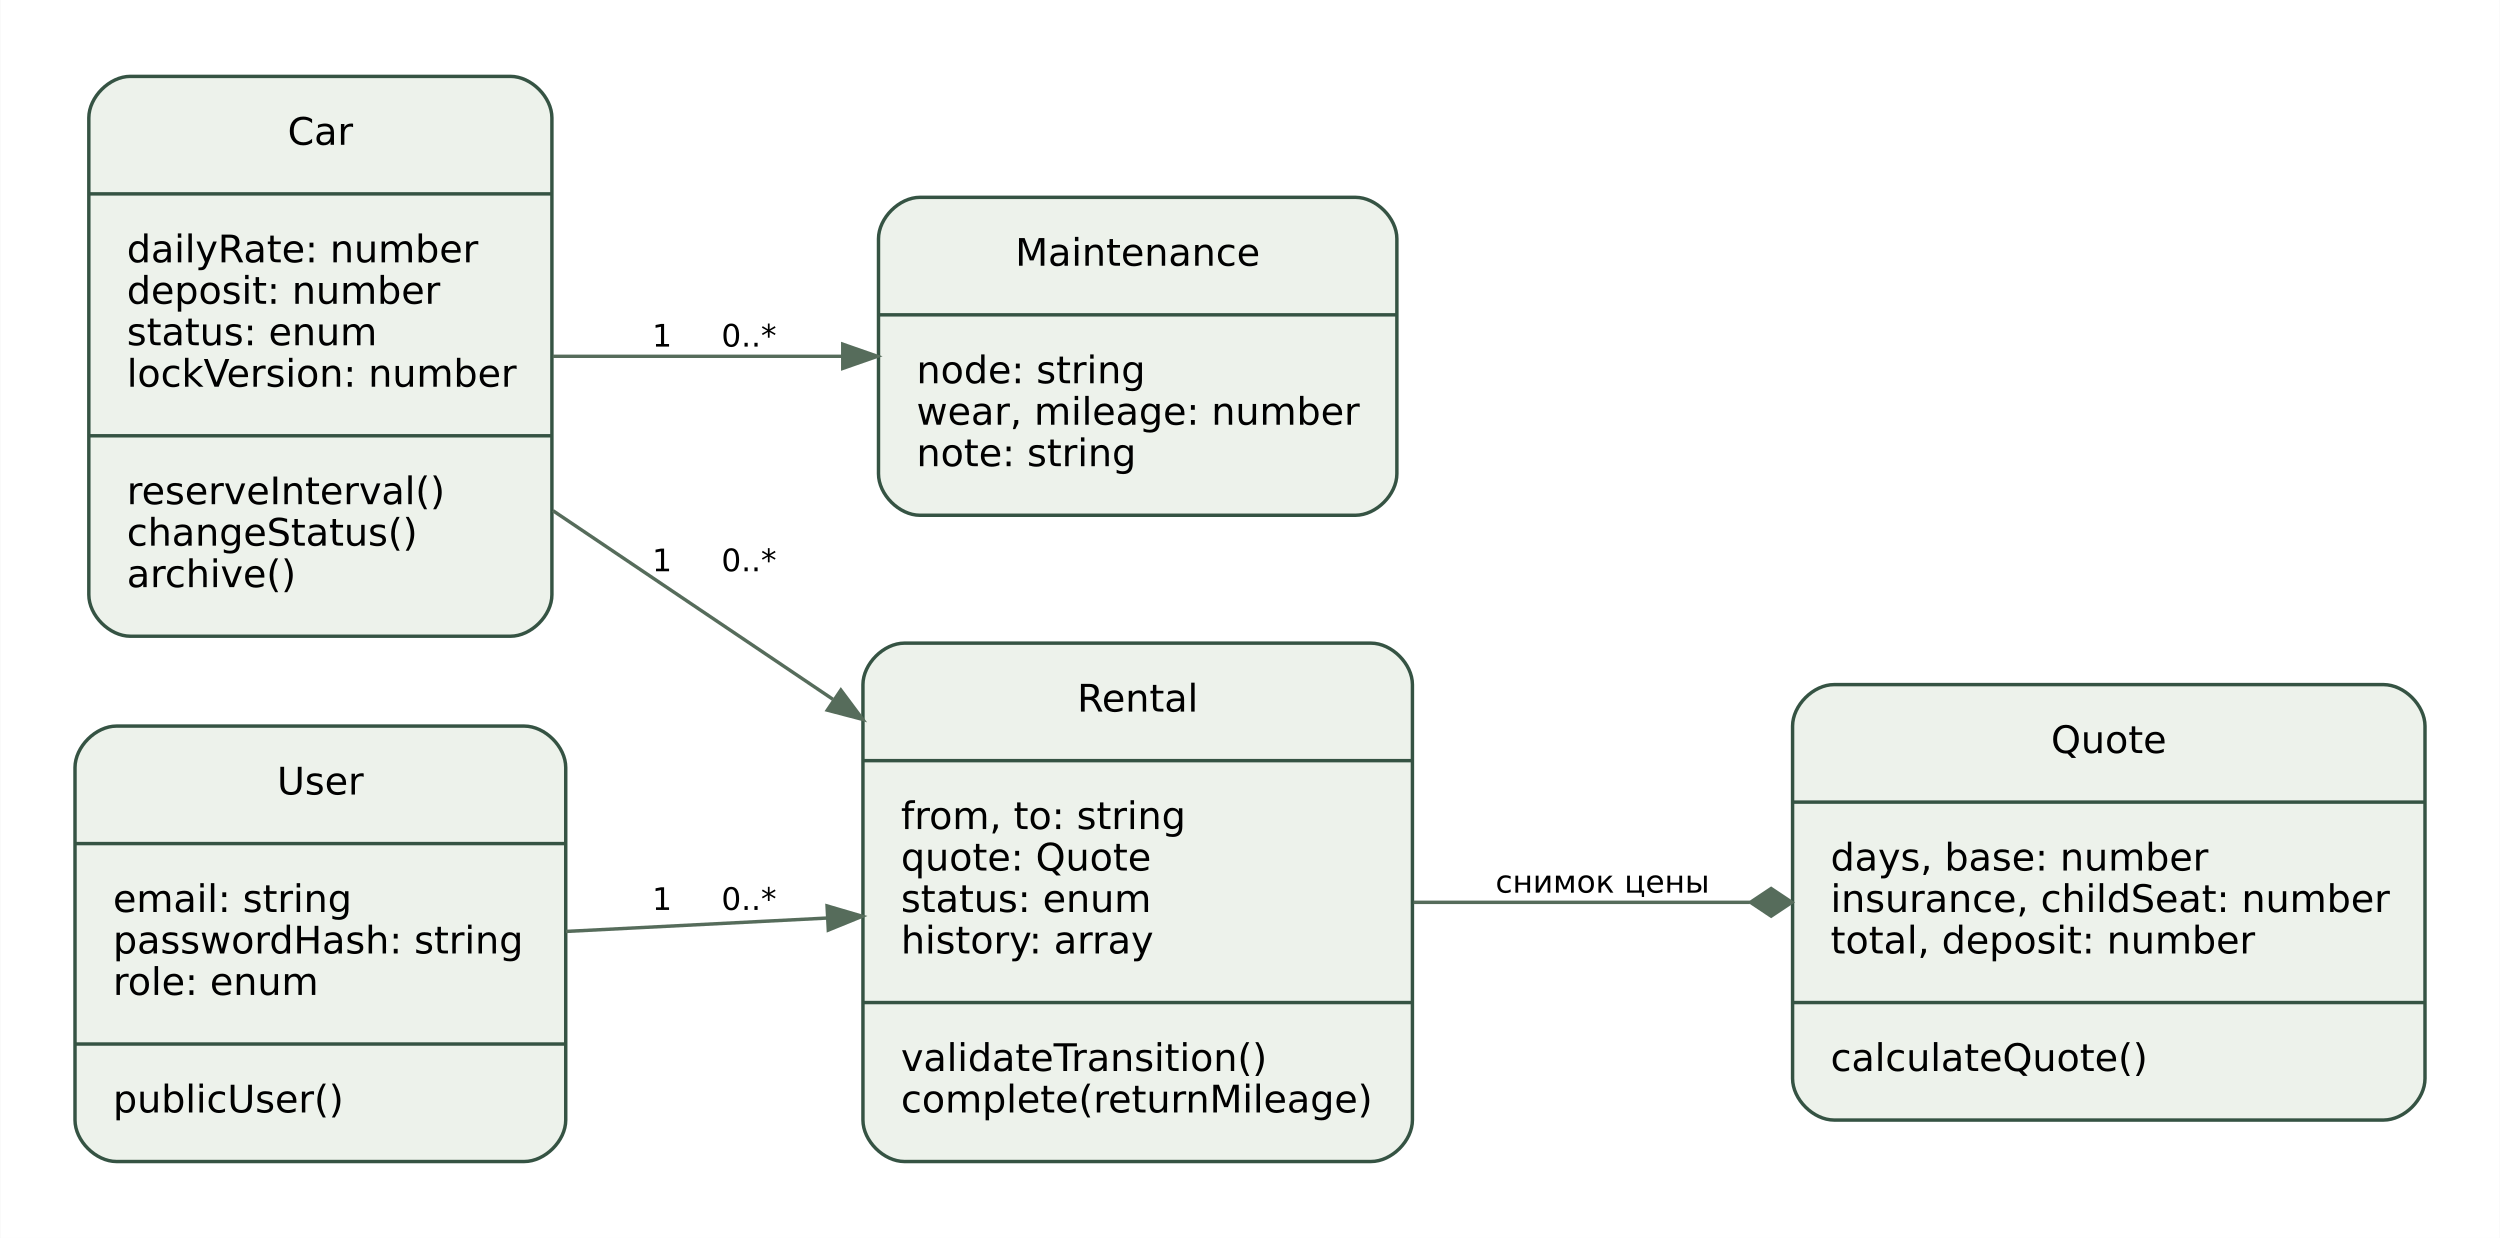
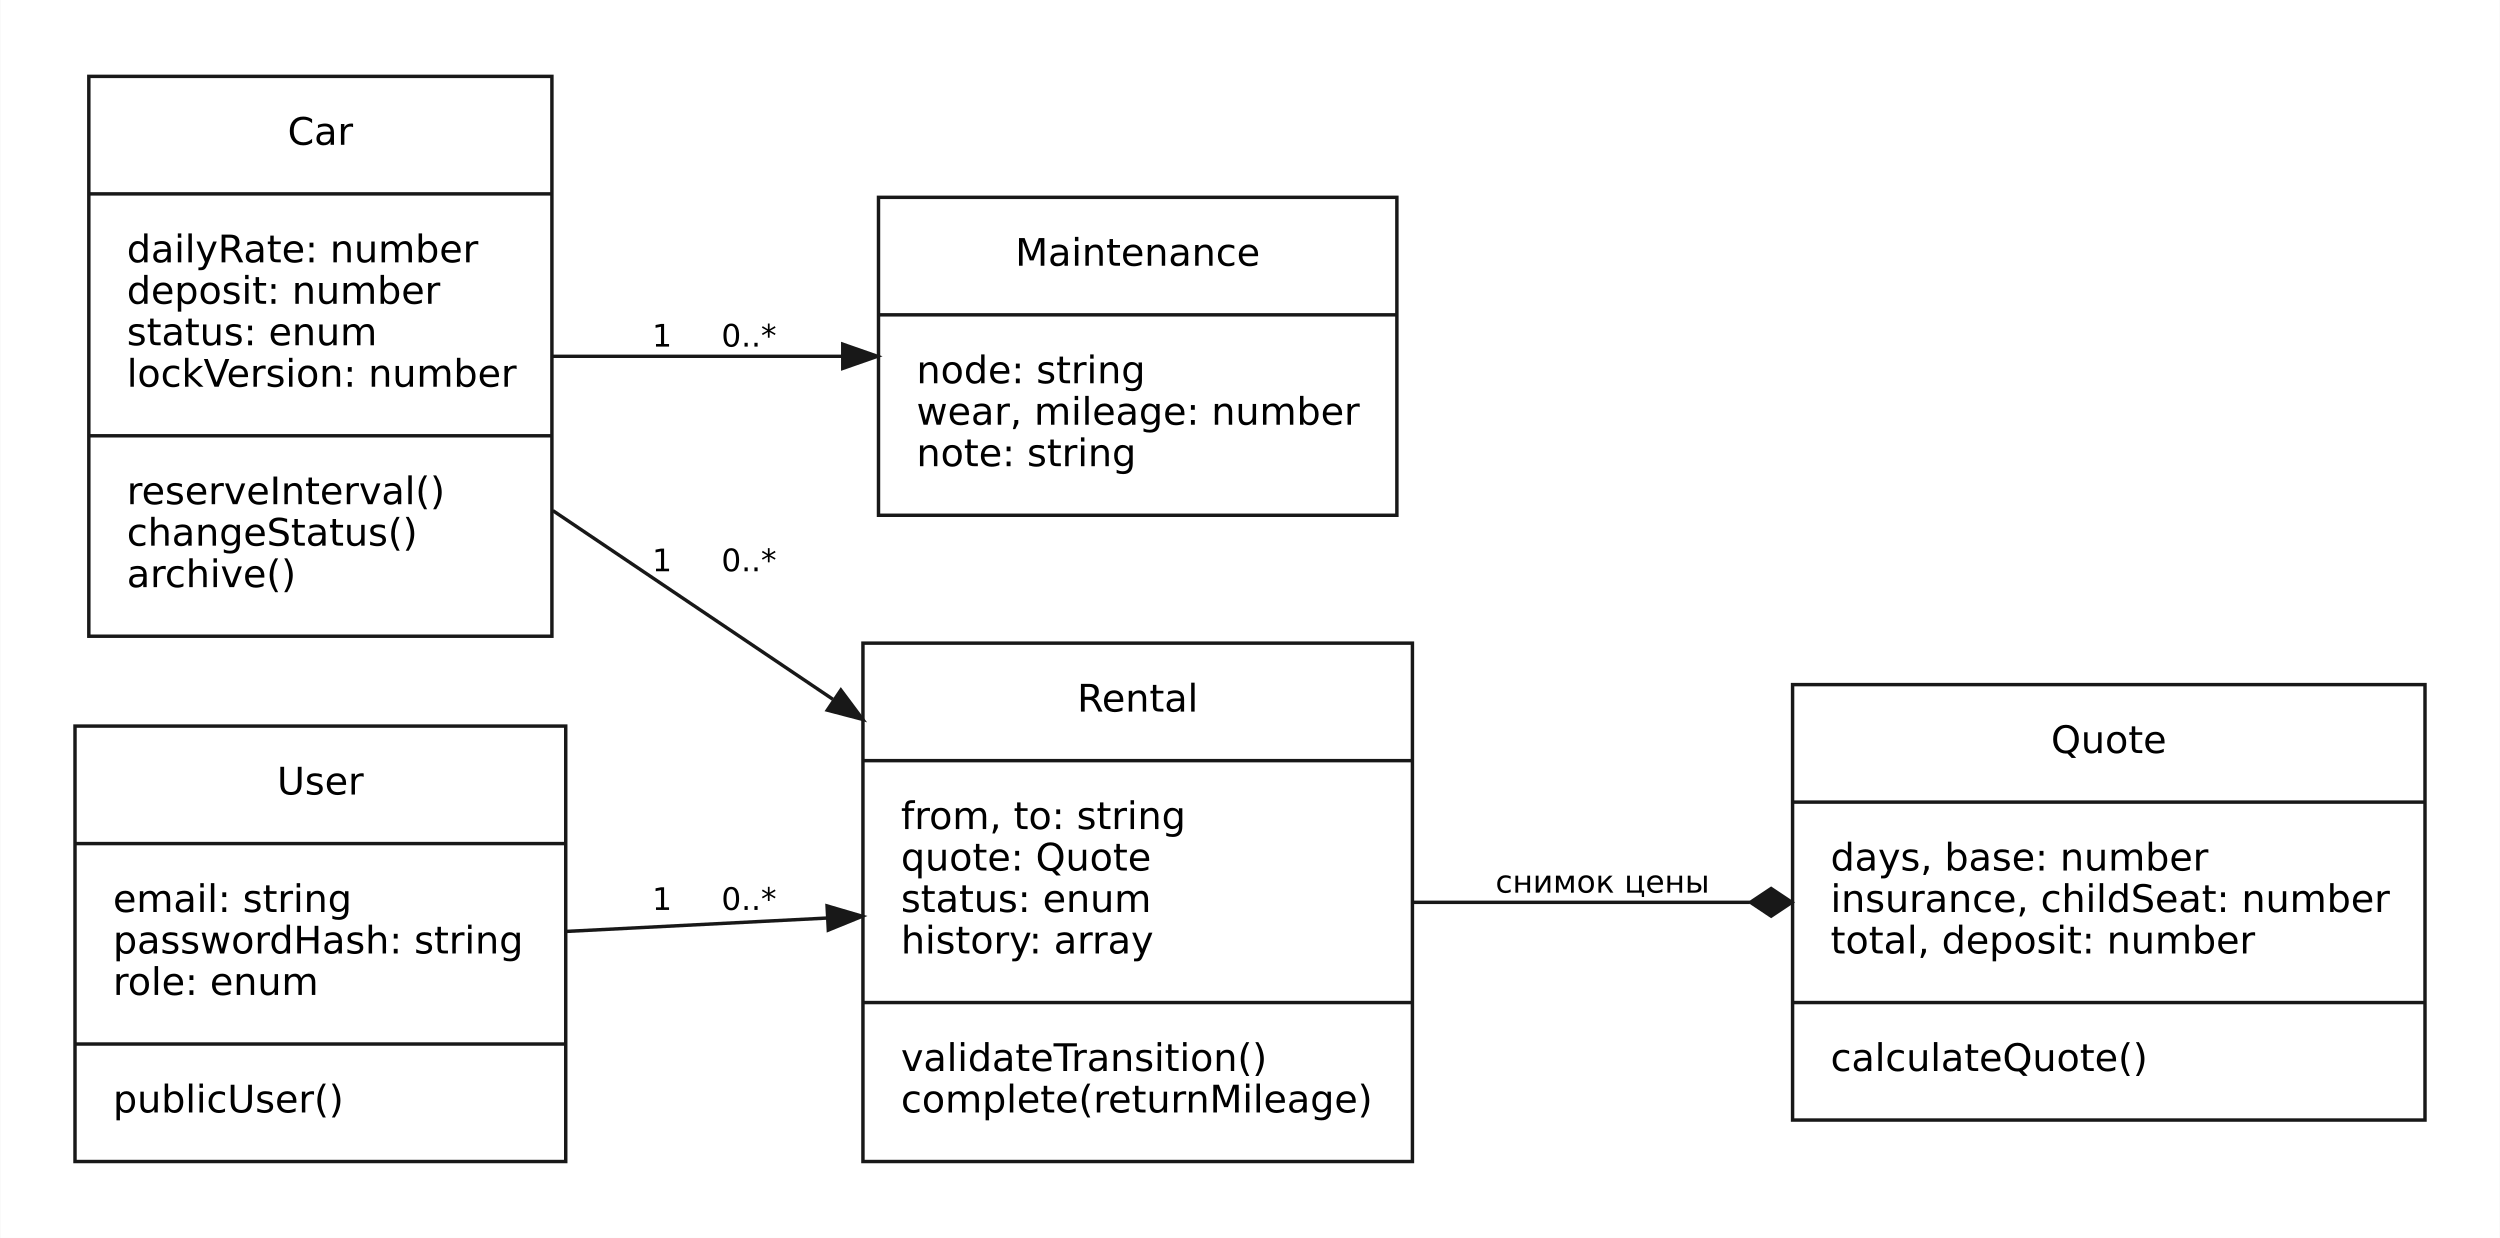
<svg xmlns="http://www.w3.org/2000/svg" width="723pt" height="358pt" viewBox="0.00 0.00 723.20 358.20">
  <g id="graph0" class="graph" transform="scale(1 1) rotate(0) translate(21.6 336.6)">
    <polygon fill="white" stroke="transparent" points="-21.6,21.6 -21.6,-336.6 701.6,-336.6 701.6,21.6 -21.6,21.6" />
    <g id="node1" class="node">
-       <path fill="#edf2eb" stroke="#355343" d="M16,-152.5C16,-152.5 126,-152.5 126,-152.5 132,-152.5 138,-158.5 138,-164.5 138,-164.5 138,-302.5 138,-302.5 138,-308.5 132,-314.5 126,-314.5 126,-314.5 16,-314.5 16,-314.5 10,-314.5 4,-308.5 4,-302.5 4,-302.5 4,-164.5 4,-164.5 4,-158.5 10,-152.5 16,-152.5" />
+       <polygon fill="white" stroke="#181818" points="4,-152.5 4,-314.5 138,-314.5 138,-152.5 4,-152.5" />
      <text text-anchor="middle" x="71" y="-294.7" font-family="DejaVu Sans" font-size="11.00">Car</text>
-       <polyline fill="none" stroke="#355343" points="4,-280.5 138,-280.5 " />
+       <polyline fill="none" stroke="#181818" points="4,-280.5 138,-280.5 " />
      <text text-anchor="start" x="15" y="-260.7" font-family="DejaVu Sans" font-size="11.00">dailyRate: number</text>
      <text text-anchor="start" x="15" y="-248.7" font-family="DejaVu Sans" font-size="11.00">deposit: number</text>
      <text text-anchor="start" x="15" y="-236.7" font-family="DejaVu Sans" font-size="11.00">status: enum</text>
      <text text-anchor="start" x="15" y="-224.7" font-family="DejaVu Sans" font-size="11.00">lockVersion: number</text>
-       <polyline fill="none" stroke="#355343" points="4,-210.5 138,-210.5 " />
+       <polyline fill="none" stroke="#181818" points="4,-210.5 138,-210.5 " />
      <text text-anchor="start" x="15" y="-190.7" font-family="DejaVu Sans" font-size="11.00">reserveInterval()</text>
      <text text-anchor="start" x="15" y="-178.7" font-family="DejaVu Sans" font-size="11.00">changeStatus()</text>
      <text text-anchor="start" x="15" y="-166.7" font-family="DejaVu Sans" font-size="11.00">archive()</text>
    </g>
    <g id="node2" class="node">
-       <path fill="#edf2eb" stroke="#355343" d="M240,-0.5C240,-0.5 375,-0.5 375,-0.5 381,-0.5 387,-6.5 387,-12.5 387,-12.5 387,-138.5 387,-138.5 387,-144.5 381,-150.5 375,-150.5 375,-150.5 240,-150.5 240,-150.5 234,-150.5 228,-144.5 228,-138.5 228,-138.5 228,-12.5 228,-12.5 228,-6.5 234,-0.5 240,-0.5" />
+       <polygon fill="white" stroke="#181818" points="228,-0.5 228,-150.5 387,-150.5 387,-0.5 228,-0.5" />
      <text text-anchor="middle" x="307.5" y="-130.7" font-family="DejaVu Sans" font-size="11.00">Rental</text>
-       <polyline fill="none" stroke="#355343" points="228,-116.5 387,-116.5 " />
+       <polyline fill="none" stroke="#181818" points="228,-116.5 387,-116.5 " />
      <text text-anchor="start" x="239" y="-96.7" font-family="DejaVu Sans" font-size="11.00">from, to: string</text>
      <text text-anchor="start" x="239" y="-84.7" font-family="DejaVu Sans" font-size="11.00">quote: Quote</text>
      <text text-anchor="start" x="239" y="-72.7" font-family="DejaVu Sans" font-size="11.00">status: enum</text>
      <text text-anchor="start" x="239" y="-60.7" font-family="DejaVu Sans" font-size="11.00">history: array</text>
-       <polyline fill="none" stroke="#355343" points="228,-46.5 387,-46.5 " />
+       <polyline fill="none" stroke="#181818" points="228,-46.5 387,-46.5 " />
      <text text-anchor="start" x="239" y="-26.7" font-family="DejaVu Sans" font-size="11.00">validateTransition()</text>
      <text text-anchor="start" x="239" y="-14.7" font-family="DejaVu Sans" font-size="11.00">complete(returnMileage)</text>
    </g>
    <g id="edge2" class="edge">
-       <path fill="none" stroke="#566c5b" d="M138.26,-188.86C163.43,-171.89 192.5,-152.31 219.32,-134.24" />
-       <polygon fill="#566c5b" stroke="#566c5b" points="221.61,-136.92 227.94,-128.43 217.7,-131.11 221.61,-136.92" />
+       <path fill="none" stroke="#181818" d="M138.26,-188.86C163.43,-171.89 192.5,-152.31 219.32,-134.24" />
+       <polygon fill="#181818" stroke="#181818" points="221.61,-136.92 227.94,-128.43 217.7,-131.11 221.61,-136.92" />
      <text text-anchor="middle" x="185" y="-171.3" font-family="DejaVu Sans" font-size="9.00">1     0..*</text>
    </g>
    <g id="node5" class="node">
-       <path fill="#edf2eb" stroke="#355343" d="M244.5,-187.5C244.5,-187.5 370.5,-187.5 370.5,-187.5 376.5,-187.5 382.5,-193.5 382.5,-199.5 382.5,-199.5 382.5,-267.5 382.5,-267.5 382.5,-273.5 376.5,-279.5 370.5,-279.5 370.5,-279.5 244.5,-279.5 244.5,-279.5 238.5,-279.5 232.5,-273.5 232.5,-267.5 232.5,-267.5 232.5,-199.5 232.5,-199.5 232.5,-193.5 238.5,-187.5 244.5,-187.5" />
+       <polygon fill="white" stroke="#181818" points="232.5,-187.5 232.5,-279.5 382.5,-279.5 382.5,-187.5 232.5,-187.5" />
      <text text-anchor="middle" x="307.5" y="-259.7" font-family="DejaVu Sans" font-size="11.00">Maintenance</text>
-       <polyline fill="none" stroke="#355343" points="232.5,-245.5 382.5,-245.5 " />
+       <polyline fill="none" stroke="#181818" points="232.5,-245.5 382.5,-245.5 " />
      <text text-anchor="start" x="243.5" y="-225.7" font-family="DejaVu Sans" font-size="11.00">node: string</text>
      <text text-anchor="start" x="243.5" y="-213.7" font-family="DejaVu Sans" font-size="11.00">wear, mileage: number</text>
      <text text-anchor="start" x="243.5" y="-201.7" font-family="DejaVu Sans" font-size="11.00">note: string</text>
    </g>
    <g id="edge3" class="edge">
-       <path fill="none" stroke="#566c5b" d="M138.26,-233.5C164.31,-233.5 194.54,-233.5 222.13,-233.5" />
-       <polygon fill="#566c5b" stroke="#566c5b" points="222.16,-237 232.16,-233.5 222.16,-230 222.16,-237" />
+       <path fill="none" stroke="#181818" d="M138.26,-233.5C164.31,-233.5 194.54,-233.5 222.13,-233.5" />
+       <polygon fill="#181818" stroke="#181818" points="222.16,-237 232.16,-233.5 222.16,-230 222.16,-237" />
      <text text-anchor="middle" x="185" y="-236.3" font-family="DejaVu Sans" font-size="9.00">1     0..*</text>
    </g>
    <g id="node4" class="node">
-       <path fill="#edf2eb" stroke="#355343" d="M509,-12.5C509,-12.5 668,-12.5 668,-12.5 674,-12.5 680,-18.5 680,-24.5 680,-24.5 680,-126.5 680,-126.5 680,-132.5 674,-138.5 668,-138.5 668,-138.5 509,-138.5 509,-138.5 503,-138.5 497,-132.5 497,-126.5 497,-126.5 497,-24.5 497,-24.5 497,-18.5 503,-12.5 509,-12.5" />
+       <polygon fill="white" stroke="#181818" points="497,-12.5 497,-138.5 680,-138.5 680,-12.5 497,-12.5" />
      <text text-anchor="middle" x="588.5" y="-118.7" font-family="DejaVu Sans" font-size="11.00">Quote</text>
-       <polyline fill="none" stroke="#355343" points="497,-104.5 680,-104.5 " />
+       <polyline fill="none" stroke="#181818" points="497,-104.5 680,-104.5 " />
      <text text-anchor="start" x="508" y="-84.7" font-family="DejaVu Sans" font-size="11.00">days, base: number</text>
      <text text-anchor="start" x="508" y="-72.7" font-family="DejaVu Sans" font-size="11.00">insurance, childSeat: number</text>
      <text text-anchor="start" x="508" y="-60.7" font-family="DejaVu Sans" font-size="11.00">total, deposit: number</text>
-       <polyline fill="none" stroke="#355343" points="497,-46.5 680,-46.5 " />
+       <polyline fill="none" stroke="#181818" points="497,-46.5 680,-46.5 " />
      <text text-anchor="start" x="508" y="-26.7" font-family="DejaVu Sans" font-size="11.00">calculateQuote()</text>
    </g>
    <g id="edge4" class="edge">
-       <path fill="none" stroke="#566c5b" d="M387.33,-75.5C417.55,-75.5 452.49,-75.5 484.63,-75.5" />
-       <polygon fill="#566c5b" stroke="#566c5b" points="484.8,-75.5 490.8,-71.5 496.8,-75.5 490.8,-79.5 484.8,-75.5" />
+       <path fill="none" stroke="#181818" d="M387.33,-75.5C417.55,-75.5 452.49,-75.5 484.63,-75.5" />
+       <polygon fill="#181818" stroke="#181818" points="484.8,-75.5 490.8,-71.5 496.8,-75.5 490.8,-79.5 484.8,-75.5" />
      <text text-anchor="middle" x="442" y="-78.3" font-family="DejaVu Sans" font-size="9.00">снимок цены</text>
    </g>
    <g id="node3" class="node">
-       <path fill="#edf2eb" stroke="#355343" d="M12,-0.5C12,-0.5 130,-0.5 130,-0.5 136,-0.5 142,-6.5 142,-12.5 142,-12.5 142,-114.5 142,-114.5 142,-120.5 136,-126.5 130,-126.5 130,-126.5 12,-126.5 12,-126.5 6,-126.5 0,-120.5 0,-114.5 0,-114.5 0,-12.5 0,-12.5 0,-6.5 6,-0.5 12,-0.5" />
+       <polygon fill="white" stroke="#181818" points="0,-0.5 0,-126.5 142,-126.5 142,-0.5 0,-0.5" />
      <text text-anchor="middle" x="71" y="-106.7" font-family="DejaVu Sans" font-size="11.00">User</text>
-       <polyline fill="none" stroke="#355343" points="0,-92.5 142,-92.5 " />
+       <polyline fill="none" stroke="#181818" points="0,-92.5 142,-92.5 " />
      <text text-anchor="start" x="11" y="-72.7" font-family="DejaVu Sans" font-size="11.00">email: string</text>
      <text text-anchor="start" x="11" y="-60.7" font-family="DejaVu Sans" font-size="11.00">passwordHash: string</text>
      <text text-anchor="start" x="11" y="-48.7" font-family="DejaVu Sans" font-size="11.00">role: enum</text>
-       <polyline fill="none" stroke="#355343" points="0,-34.5 142,-34.5 " />
+       <polyline fill="none" stroke="#181818" points="0,-34.5 142,-34.5 " />
      <text text-anchor="start" x="11" y="-14.7" font-family="DejaVu Sans" font-size="11.00">publicUser()</text>
    </g>
    <g id="edge1" class="edge">
-       <path fill="none" stroke="#566c5b" d="M142.04,-67.08C165.76,-68.3 192.58,-69.67 217.57,-70.95" />
-       <polygon fill="#566c5b" stroke="#566c5b" points="217.62,-74.46 227.79,-71.47 217.98,-67.47 217.62,-74.46" />
+       <path fill="none" stroke="#181818" d="M142.04,-67.08C165.76,-68.3 192.58,-69.67 217.57,-70.95" />
+       <polygon fill="#181818" stroke="#181818" points="217.62,-74.46 227.79,-71.47 217.98,-67.47 217.62,-74.46" />
      <text text-anchor="middle" x="185" y="-73.3" font-family="DejaVu Sans" font-size="9.00">1     0..*</text>
    </g>
  </g>
</svg>
